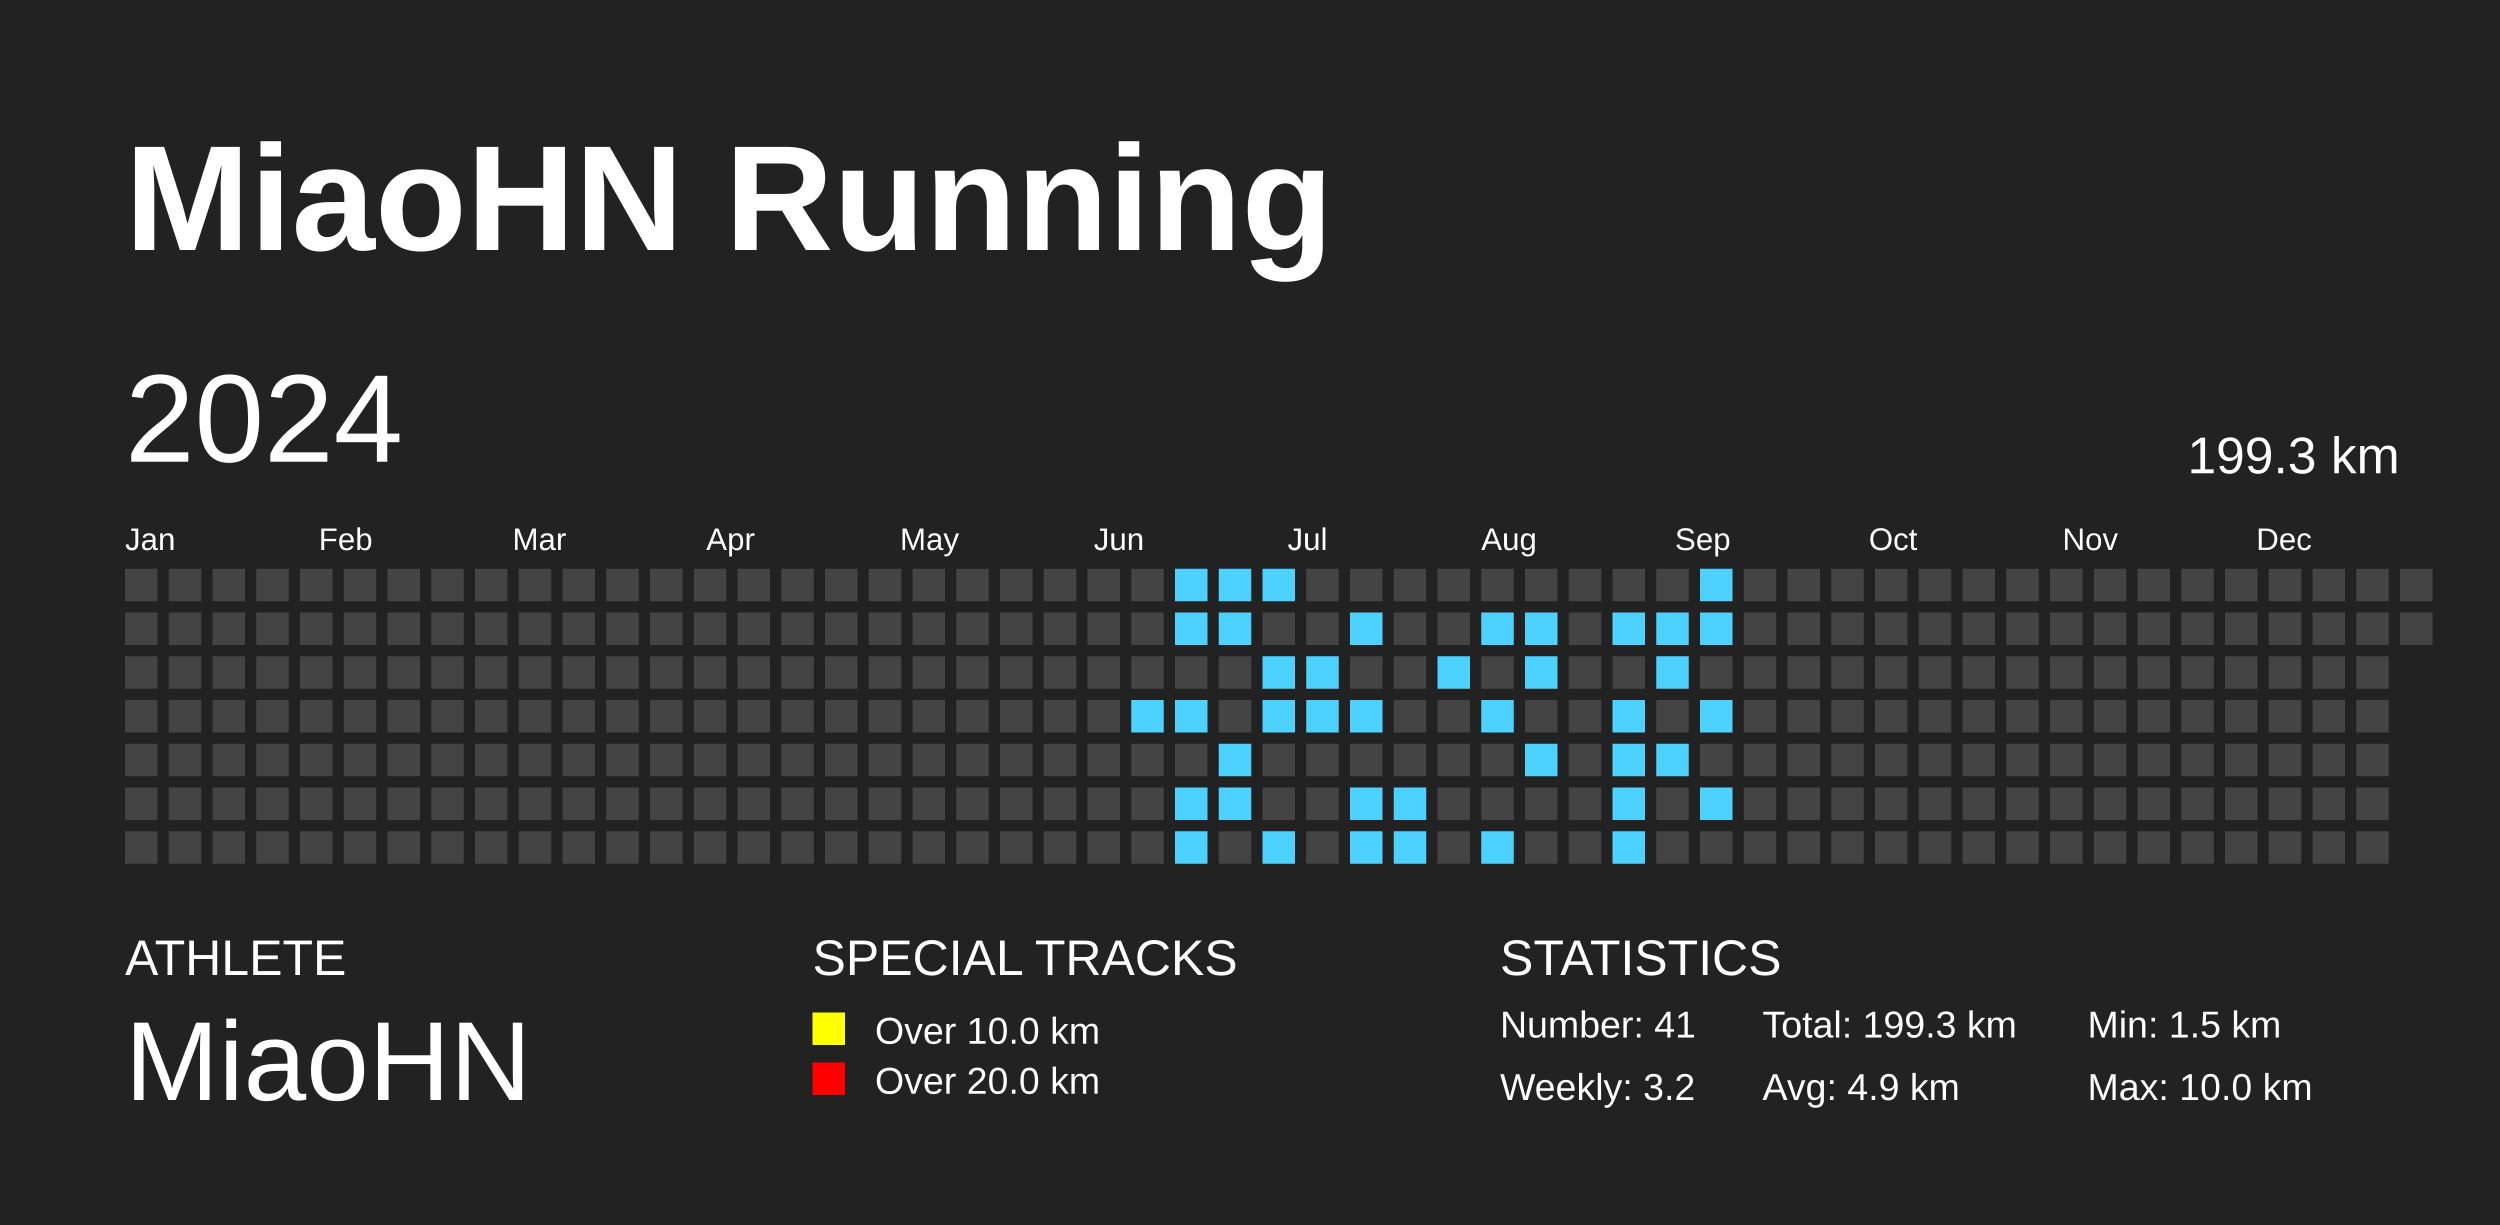
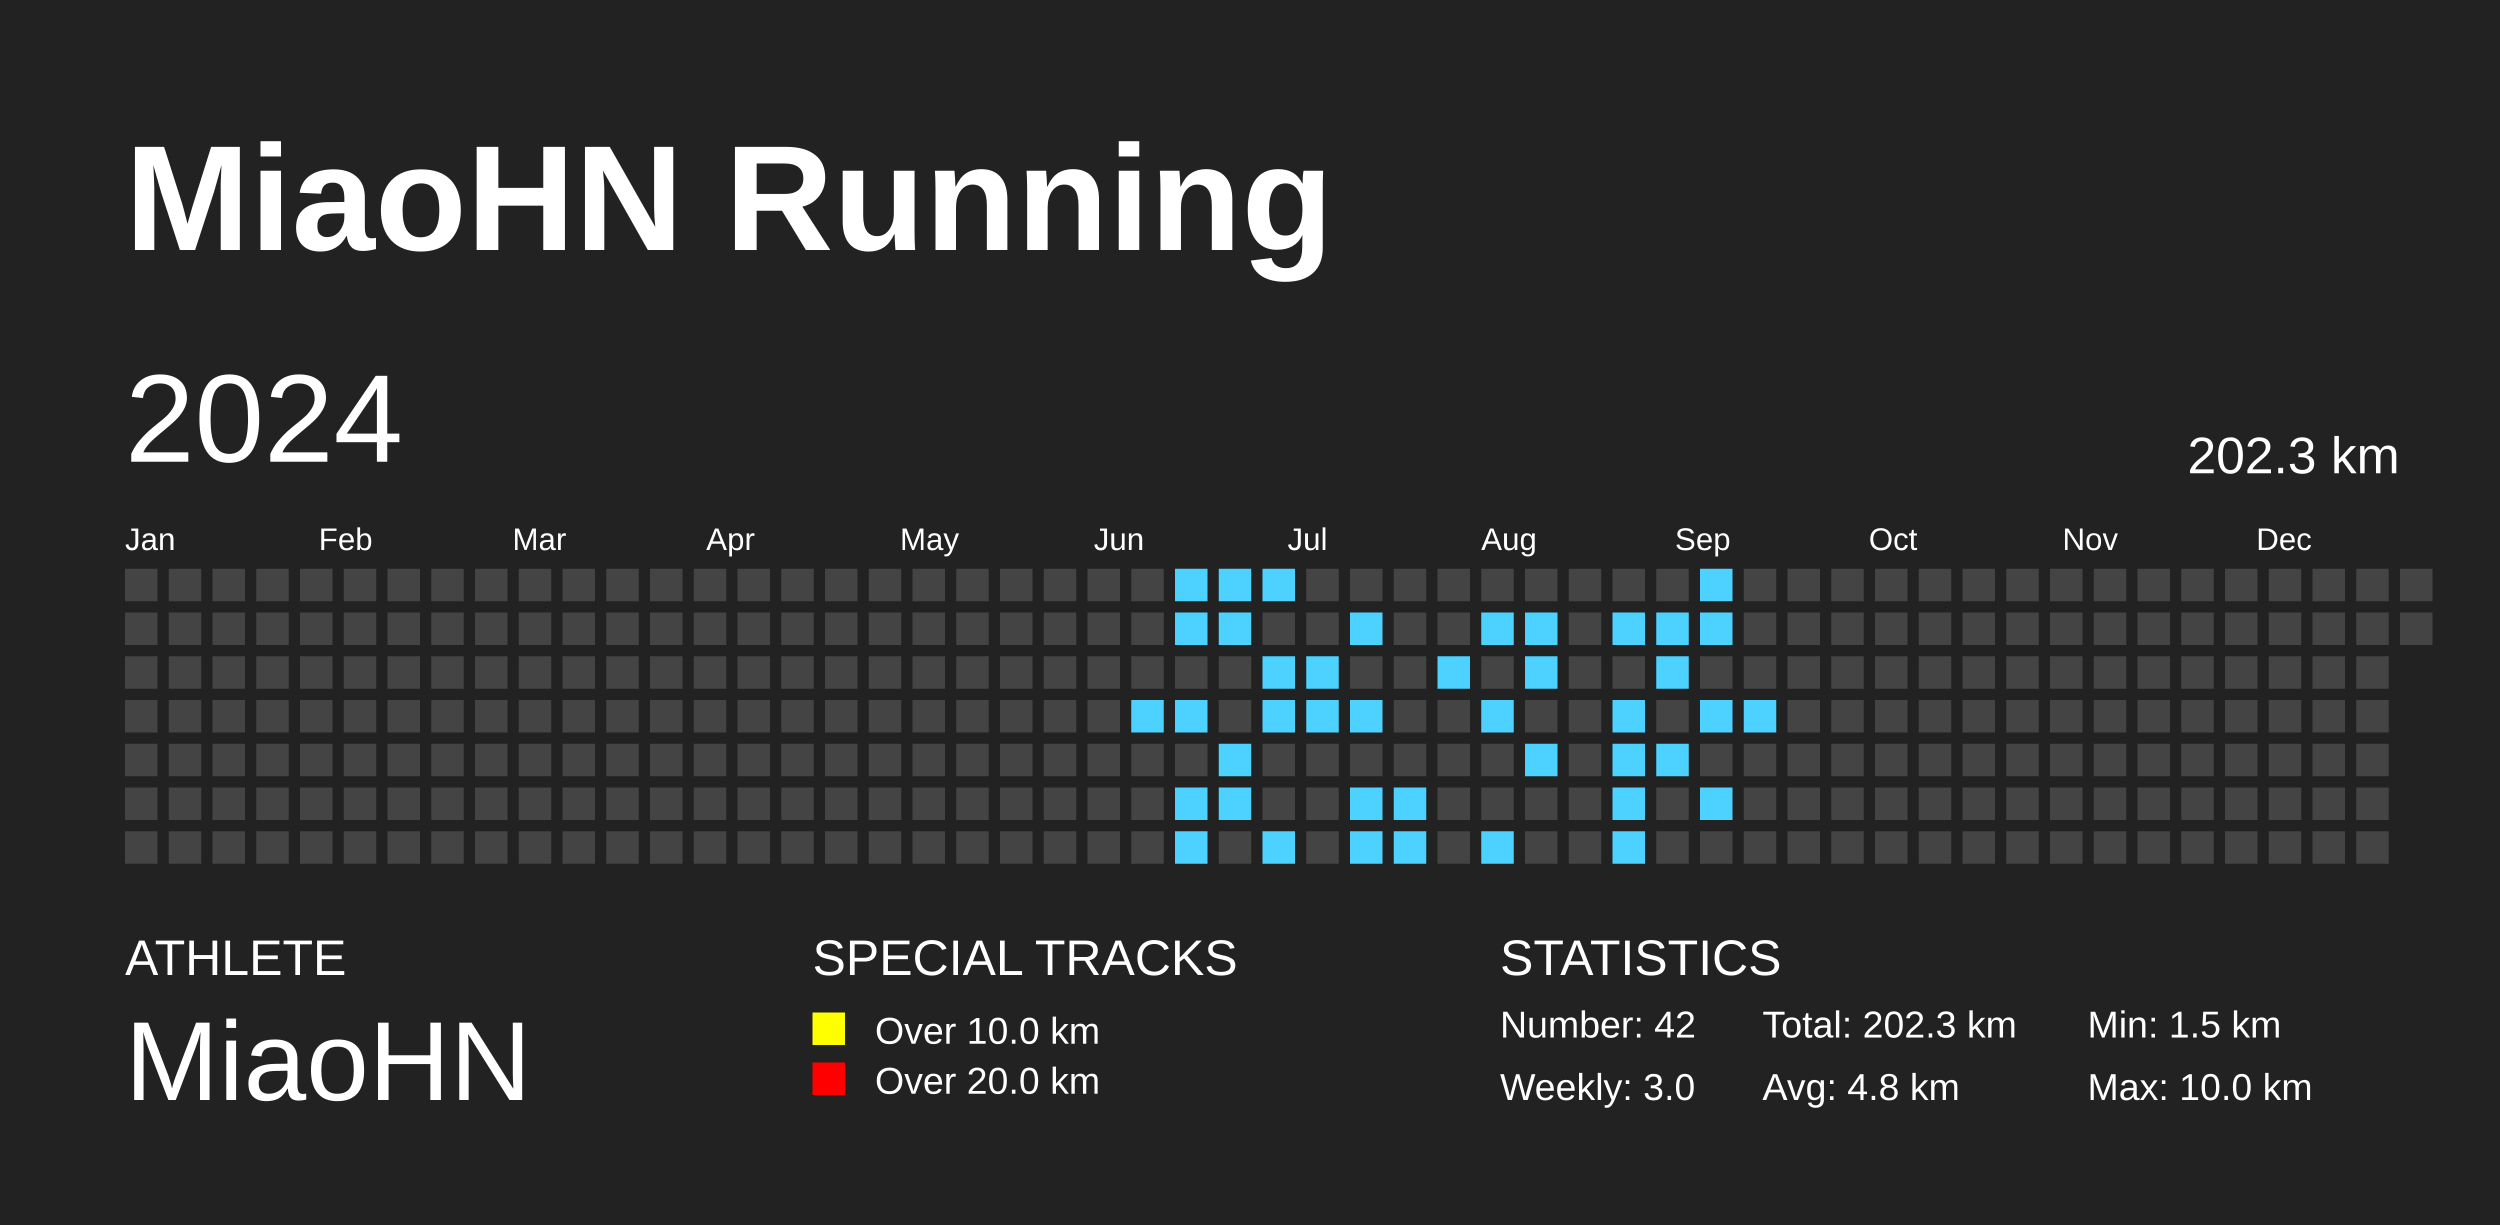
<svg xmlns="http://www.w3.org/2000/svg" baseProfile="full" height="98mm" version="1.1" viewBox="0,0,200,98" width="200mm">
  <defs />
  <rect fill="#222222" height="98" width="200" x="0" y="0" />
  <text fill="#FFFFFF" style="font-size:12px; font-family:Arial; font-weight:bold;" x="10" y="20">MiaoHN Running</text>
  <text fill="#FFFFFF" style="font-size:4px; font-family:Arial" x="10" y="78">ATHLETE</text>
  <text fill="#FFFFFF" style="font-size:9px; font-family:Arial" x="10" y="88">MiaoHN</text>
  <text fill="#FFFFFF" style="font-size:4px; font-family:Arial" x="65" y="78">SPECIAL TRACKS</text>
  <rect fill="yellow" height="2.6" width="2.6" x="65" y="81" />
  <text fill="#FFFFFF" style="font-size:3px; font-family:Arial" x="70" y="83.5">Over 10.0 km</text>
  <rect fill="red" height="2.6" width="2.6" x="65" y="85" />
  <text fill="#FFFFFF" style="font-size:3px; font-family:Arial" x="70" y="87.5">Over 20.0 km</text>
  <text fill="#FFFFFF" style="font-size:4px; font-family:Arial" x="120" y="78">STATISTICS</text>
-   <text fill="#FFFFFF" style="font-size:3px; font-family:Arial" x="120" y="83">Number: 41</text>
-   <text fill="#FFFFFF" style="font-size:3px; font-family:Arial" x="120" y="88">Weekly: 3.2</text>
-   <text fill="#FFFFFF" style="font-size:3px; font-family:Arial" x="141" y="83">Total: 199.3 km</text>
-   <text fill="#FFFFFF" style="font-size:3px; font-family:Arial" x="141" y="88">Avg: 4.9 km</text>
+   <text fill="#FFFFFF" style="font-size:3px; font-family:Arial" x="120" y="83">Number: 42</text>
+   <text fill="#FFFFFF" style="font-size:3px; font-family:Arial" x="120" y="88">Weekly: 3.0</text>
+   <text fill="#FFFFFF" style="font-size:3px; font-family:Arial" x="141" y="83">Total: 202.3 km</text>
+   <text fill="#FFFFFF" style="font-size:3px; font-family:Arial" x="141" y="88">Avg: 4.8 km</text>
  <text fill="#FFFFFF" style="font-size:3px; font-family:Arial" x="167" y="83">Min: 1.5 km</text>
  <text fill="#FFFFFF" style="font-size:3px; font-family:Arial" x="167" y="88">Max: 10.0 km</text>
  <text dominant-baseline="hanging" fill="#FFFFFF" style="font-size:10.0px; font-family:Arial;" x="10" y="30">2024</text>
-   <text dominant-baseline="hanging" fill="#FFFFFF" style="font-size:4.125px; font-family:Arial;" x="175" y="35">199.3 km</text>
+   <text dominant-baseline="hanging" fill="#FFFFFF" style="font-size:4.125px; font-family:Arial;" x="175" y="35">202.3 km</text>
  <text fill="#FFFFFF" style="font-size:2.5px; font-family:Arial" x="10.0" y="44">Jan</text>
  <text fill="#FFFFFF" style="font-size:2.5px; font-family:Arial" x="25.5" y="44">Feb</text>
  <text fill="#FFFFFF" style="font-size:2.5px; font-family:Arial" x="41.0" y="44">Mar</text>
  <text fill="#FFFFFF" style="font-size:2.5px; font-family:Arial" x="56.5" y="44">Apr</text>
  <text fill="#FFFFFF" style="font-size:2.5px; font-family:Arial" x="72.0" y="44">May</text>
  <text fill="#FFFFFF" style="font-size:2.5px; font-family:Arial" x="87.5" y="44">Jun</text>
  <text fill="#FFFFFF" style="font-size:2.5px; font-family:Arial" x="103.0" y="44">Jul</text>
  <text fill="#FFFFFF" style="font-size:2.5px; font-family:Arial" x="118.5" y="44">Aug</text>
  <text fill="#FFFFFF" style="font-size:2.5px; font-family:Arial" x="134.0" y="44">Sep</text>
  <text fill="#FFFFFF" style="font-size:2.5px; font-family:Arial" x="149.5" y="44">Oct</text>
  <text fill="#FFFFFF" style="font-size:2.5px; font-family:Arial" x="165.0" y="44">Nov</text>
  <text fill="#FFFFFF" style="font-size:2.5px; font-family:Arial" x="180.5" y="44">Dec</text>
  <rect fill="#444444" height="2.6" width="2.6" x="10.0" y="45.5" />
  <rect fill="#444444" height="2.6" width="2.6" x="10.0" y="49.0" />
  <rect fill="#444444" height="2.6" width="2.6" x="10.0" y="52.5" />
  <rect fill="#444444" height="2.6" width="2.6" x="10.0" y="56.0" />
  <rect fill="#444444" height="2.6" width="2.6" x="10.0" y="59.5" />
  <rect fill="#444444" height="2.6" width="2.6" x="10.0" y="63.0" />
  <rect fill="#444444" height="2.6" width="2.6" x="10.0" y="66.5" />
  <rect fill="#444444" height="2.6" width="2.6" x="13.5" y="45.5" />
  <rect fill="#444444" height="2.6" width="2.6" x="13.5" y="49.0" />
  <rect fill="#444444" height="2.6" width="2.6" x="13.5" y="52.5" />
  <rect fill="#444444" height="2.6" width="2.6" x="13.5" y="56.0" />
  <rect fill="#444444" height="2.6" width="2.6" x="13.5" y="59.5" />
  <rect fill="#444444" height="2.6" width="2.6" x="13.5" y="63.0" />
  <rect fill="#444444" height="2.6" width="2.6" x="13.5" y="66.5" />
  <rect fill="#444444" height="2.6" width="2.6" x="17.0" y="45.5" />
  <rect fill="#444444" height="2.6" width="2.6" x="17.0" y="49.0" />
  <rect fill="#444444" height="2.6" width="2.6" x="17.0" y="52.5" />
  <rect fill="#444444" height="2.6" width="2.6" x="17.0" y="56.0" />
  <rect fill="#444444" height="2.6" width="2.6" x="17.0" y="59.5" />
  <rect fill="#444444" height="2.6" width="2.6" x="17.0" y="63.0" />
  <rect fill="#444444" height="2.6" width="2.6" x="17.0" y="66.5" />
  <rect fill="#444444" height="2.6" width="2.6" x="20.5" y="45.5" />
  <rect fill="#444444" height="2.6" width="2.6" x="20.5" y="49.0" />
  <rect fill="#444444" height="2.6" width="2.6" x="20.5" y="52.5" />
  <rect fill="#444444" height="2.6" width="2.6" x="20.5" y="56.0" />
  <rect fill="#444444" height="2.6" width="2.6" x="20.5" y="59.5" />
  <rect fill="#444444" height="2.6" width="2.6" x="20.5" y="63.0" />
  <rect fill="#444444" height="2.6" width="2.6" x="20.5" y="66.5" />
  <rect fill="#444444" height="2.6" width="2.6" x="24.0" y="45.5" />
  <rect fill="#444444" height="2.6" width="2.6" x="24.0" y="49.0" />
  <rect fill="#444444" height="2.6" width="2.6" x="24.0" y="52.5" />
  <rect fill="#444444" height="2.6" width="2.6" x="24.0" y="56.0" />
  <rect fill="#444444" height="2.6" width="2.6" x="24.0" y="59.5" />
  <rect fill="#444444" height="2.6" width="2.6" x="24.0" y="63.0" />
  <rect fill="#444444" height="2.6" width="2.6" x="24.0" y="66.5" />
  <rect fill="#444444" height="2.6" width="2.6" x="27.5" y="45.5" />
  <rect fill="#444444" height="2.6" width="2.6" x="27.5" y="49.0" />
  <rect fill="#444444" height="2.6" width="2.6" x="27.5" y="52.5" />
  <rect fill="#444444" height="2.6" width="2.6" x="27.5" y="56.0" />
  <rect fill="#444444" height="2.6" width="2.6" x="27.5" y="59.5" />
  <rect fill="#444444" height="2.6" width="2.6" x="27.5" y="63.0" />
  <rect fill="#444444" height="2.6" width="2.6" x="27.5" y="66.5" />
  <rect fill="#444444" height="2.6" width="2.6" x="31.0" y="45.5" />
  <rect fill="#444444" height="2.6" width="2.6" x="31.0" y="49.0" />
  <rect fill="#444444" height="2.6" width="2.6" x="31.0" y="52.5" />
  <rect fill="#444444" height="2.6" width="2.6" x="31.0" y="56.0" />
  <rect fill="#444444" height="2.6" width="2.6" x="31.0" y="59.5" />
  <rect fill="#444444" height="2.6" width="2.6" x="31.0" y="63.0" />
  <rect fill="#444444" height="2.6" width="2.6" x="31.0" y="66.5" />
  <rect fill="#444444" height="2.6" width="2.6" x="34.5" y="45.5" />
  <rect fill="#444444" height="2.6" width="2.6" x="34.5" y="49.0" />
  <rect fill="#444444" height="2.6" width="2.6" x="34.5" y="52.5" />
  <rect fill="#444444" height="2.6" width="2.6" x="34.5" y="56.0" />
  <rect fill="#444444" height="2.6" width="2.6" x="34.5" y="59.5" />
  <rect fill="#444444" height="2.6" width="2.6" x="34.5" y="63.0" />
  <rect fill="#444444" height="2.6" width="2.6" x="34.5" y="66.5" />
  <rect fill="#444444" height="2.6" width="2.6" x="38.0" y="45.5" />
  <rect fill="#444444" height="2.6" width="2.6" x="38.0" y="49.0" />
  <rect fill="#444444" height="2.6" width="2.6" x="38.0" y="52.5" />
  <rect fill="#444444" height="2.6" width="2.6" x="38.0" y="56.0" />
  <rect fill="#444444" height="2.6" width="2.6" x="38.0" y="59.5" />
  <rect fill="#444444" height="2.6" width="2.6" x="38.0" y="63.0" />
  <rect fill="#444444" height="2.6" width="2.6" x="38.0" y="66.5" />
  <rect fill="#444444" height="2.6" width="2.6" x="41.5" y="45.5" />
  <rect fill="#444444" height="2.6" width="2.6" x="41.5" y="49.0" />
  <rect fill="#444444" height="2.6" width="2.6" x="41.5" y="52.5" />
  <rect fill="#444444" height="2.6" width="2.6" x="41.5" y="56.0" />
  <rect fill="#444444" height="2.6" width="2.6" x="41.5" y="59.5" />
  <rect fill="#444444" height="2.6" width="2.6" x="41.5" y="63.0" />
  <rect fill="#444444" height="2.6" width="2.6" x="41.5" y="66.5" />
  <rect fill="#444444" height="2.6" width="2.6" x="45.0" y="45.5" />
  <rect fill="#444444" height="2.6" width="2.6" x="45.0" y="49.0" />
  <rect fill="#444444" height="2.6" width="2.6" x="45.0" y="52.5" />
  <rect fill="#444444" height="2.6" width="2.6" x="45.0" y="56.0" />
  <rect fill="#444444" height="2.6" width="2.6" x="45.0" y="59.5" />
  <rect fill="#444444" height="2.6" width="2.6" x="45.0" y="63.0" />
  <rect fill="#444444" height="2.6" width="2.6" x="45.0" y="66.5" />
  <rect fill="#444444" height="2.6" width="2.6" x="48.5" y="45.5" />
  <rect fill="#444444" height="2.6" width="2.6" x="48.5" y="49.0" />
  <rect fill="#444444" height="2.6" width="2.6" x="48.5" y="52.5" />
  <rect fill="#444444" height="2.6" width="2.6" x="48.5" y="56.0" />
  <rect fill="#444444" height="2.6" width="2.6" x="48.5" y="59.5" />
  <rect fill="#444444" height="2.6" width="2.6" x="48.5" y="63.0" />
  <rect fill="#444444" height="2.6" width="2.6" x="48.5" y="66.5" />
  <rect fill="#444444" height="2.6" width="2.6" x="52.0" y="45.5" />
  <rect fill="#444444" height="2.6" width="2.6" x="52.0" y="49.0" />
  <rect fill="#444444" height="2.6" width="2.6" x="52.0" y="52.5" />
  <rect fill="#444444" height="2.6" width="2.6" x="52.0" y="56.0" />
  <rect fill="#444444" height="2.6" width="2.6" x="52.0" y="59.5" />
  <rect fill="#444444" height="2.6" width="2.6" x="52.0" y="63.0" />
  <rect fill="#444444" height="2.6" width="2.6" x="52.0" y="66.5" />
  <rect fill="#444444" height="2.6" width="2.6" x="55.5" y="45.5" />
  <rect fill="#444444" height="2.6" width="2.6" x="55.5" y="49.0" />
  <rect fill="#444444" height="2.6" width="2.6" x="55.5" y="52.5" />
  <rect fill="#444444" height="2.6" width="2.6" x="55.5" y="56.0" />
  <rect fill="#444444" height="2.6" width="2.6" x="55.5" y="59.5" />
  <rect fill="#444444" height="2.6" width="2.6" x="55.5" y="63.0" />
  <rect fill="#444444" height="2.6" width="2.6" x="55.5" y="66.5" />
  <rect fill="#444444" height="2.6" width="2.6" x="59.0" y="45.5" />
  <rect fill="#444444" height="2.6" width="2.6" x="59.0" y="49.0" />
  <rect fill="#444444" height="2.6" width="2.6" x="59.0" y="52.5" />
  <rect fill="#444444" height="2.6" width="2.6" x="59.0" y="56.0" />
  <rect fill="#444444" height="2.6" width="2.6" x="59.0" y="59.5" />
  <rect fill="#444444" height="2.6" width="2.6" x="59.0" y="63.0" />
  <rect fill="#444444" height="2.6" width="2.6" x="59.0" y="66.5" />
  <rect fill="#444444" height="2.6" width="2.6" x="62.5" y="45.5" />
  <rect fill="#444444" height="2.6" width="2.6" x="62.5" y="49.0" />
  <rect fill="#444444" height="2.6" width="2.6" x="62.5" y="52.5" />
  <rect fill="#444444" height="2.6" width="2.6" x="62.5" y="56.0" />
  <rect fill="#444444" height="2.6" width="2.6" x="62.5" y="59.5" />
  <rect fill="#444444" height="2.6" width="2.6" x="62.5" y="63.0" />
  <rect fill="#444444" height="2.6" width="2.6" x="62.5" y="66.5" />
  <rect fill="#444444" height="2.6" width="2.6" x="66.0" y="45.5" />
  <rect fill="#444444" height="2.6" width="2.6" x="66.0" y="49.0" />
  <rect fill="#444444" height="2.6" width="2.6" x="66.0" y="52.5" />
  <rect fill="#444444" height="2.6" width="2.6" x="66.0" y="56.0" />
  <rect fill="#444444" height="2.6" width="2.6" x="66.0" y="59.5" />
  <rect fill="#444444" height="2.6" width="2.6" x="66.0" y="63.0" />
  <rect fill="#444444" height="2.6" width="2.6" x="66.0" y="66.5" />
  <rect fill="#444444" height="2.6" width="2.6" x="69.5" y="45.5" />
  <rect fill="#444444" height="2.6" width="2.6" x="69.5" y="49.0" />
  <rect fill="#444444" height="2.6" width="2.6" x="69.5" y="52.5" />
  <rect fill="#444444" height="2.6" width="2.6" x="69.5" y="56.0" />
  <rect fill="#444444" height="2.6" width="2.6" x="69.5" y="59.5" />
  <rect fill="#444444" height="2.6" width="2.6" x="69.5" y="63.0" />
  <rect fill="#444444" height="2.6" width="2.6" x="69.5" y="66.5" />
  <rect fill="#444444" height="2.6" width="2.6" x="73.0" y="45.5" />
  <rect fill="#444444" height="2.6" width="2.6" x="73.0" y="49.0" />
  <rect fill="#444444" height="2.6" width="2.6" x="73.0" y="52.5" />
  <rect fill="#444444" height="2.6" width="2.6" x="73.0" y="56.0" />
  <rect fill="#444444" height="2.6" width="2.6" x="73.0" y="59.5" />
  <rect fill="#444444" height="2.6" width="2.6" x="73.0" y="63.0" />
  <rect fill="#444444" height="2.6" width="2.6" x="73.0" y="66.5" />
  <rect fill="#444444" height="2.6" width="2.6" x="76.5" y="45.5" />
  <rect fill="#444444" height="2.6" width="2.6" x="76.5" y="49.0" />
  <rect fill="#444444" height="2.6" width="2.6" x="76.5" y="52.5" />
  <rect fill="#444444" height="2.6" width="2.6" x="76.5" y="56.0" />
  <rect fill="#444444" height="2.6" width="2.6" x="76.5" y="59.5" />
  <rect fill="#444444" height="2.6" width="2.6" x="76.5" y="63.0" />
  <rect fill="#444444" height="2.6" width="2.6" x="76.5" y="66.5" />
  <rect fill="#444444" height="2.6" width="2.6" x="80.0" y="45.5" />
  <rect fill="#444444" height="2.6" width="2.6" x="80.0" y="49.0" />
  <rect fill="#444444" height="2.6" width="2.6" x="80.0" y="52.5" />
  <rect fill="#444444" height="2.6" width="2.6" x="80.0" y="56.0" />
  <rect fill="#444444" height="2.6" width="2.6" x="80.0" y="59.5" />
  <rect fill="#444444" height="2.6" width="2.6" x="80.0" y="63.0" />
  <rect fill="#444444" height="2.6" width="2.6" x="80.0" y="66.5" />
  <rect fill="#444444" height="2.6" width="2.6" x="83.5" y="45.5" />
  <rect fill="#444444" height="2.6" width="2.6" x="83.5" y="49.0" />
  <rect fill="#444444" height="2.6" width="2.6" x="83.5" y="52.5" />
  <rect fill="#444444" height="2.6" width="2.6" x="83.5" y="56.0" />
  <rect fill="#444444" height="2.6" width="2.6" x="83.5" y="59.5" />
  <rect fill="#444444" height="2.6" width="2.6" x="83.5" y="63.0" />
  <rect fill="#444444" height="2.6" width="2.6" x="83.5" y="66.5" />
  <rect fill="#444444" height="2.6" width="2.6" x="87.0" y="45.5" />
  <rect fill="#444444" height="2.6" width="2.6" x="87.0" y="49.0" />
  <rect fill="#444444" height="2.6" width="2.6" x="87.0" y="52.5" />
  <rect fill="#444444" height="2.6" width="2.6" x="87.0" y="56.0" />
  <rect fill="#444444" height="2.6" width="2.6" x="87.0" y="59.5" />
  <rect fill="#444444" height="2.6" width="2.6" x="87.0" y="63.0" />
  <rect fill="#444444" height="2.6" width="2.6" x="87.0" y="66.5" />
  <rect fill="#444444" height="2.6" width="2.6" x="90.5" y="45.5" />
  <rect fill="#444444" height="2.6" width="2.6" x="90.5" y="49.0" />
  <rect fill="#444444" height="2.6" width="2.6" x="90.5" y="52.5" />
  <rect fill="#4dd2ff" height="2.6" width="2.6" x="90.5" y="56.0" />
  <rect fill="#444444" height="2.6" width="2.6" x="90.5" y="59.5" />
  <rect fill="#444444" height="2.6" width="2.6" x="90.5" y="63.0" />
  <rect fill="#444444" height="2.6" width="2.6" x="90.5" y="66.5" />
  <rect fill="#4dd2ff" height="2.6" width="2.6" x="94.0" y="45.5" />
  <rect fill="#4dd2ff" height="2.6" width="2.6" x="94.0" y="49.0" />
  <rect fill="#444444" height="2.6" width="2.6" x="94.0" y="52.5" />
  <rect fill="#4dd2ff" height="2.6" width="2.6" x="94.0" y="56.0" />
  <rect fill="#444444" height="2.6" width="2.6" x="94.0" y="59.5" />
  <rect fill="#4dd2ff" height="2.6" width="2.6" x="94.0" y="63.0" />
  <rect fill="#4dd2ff" height="2.6" width="2.6" x="94.0" y="66.5" />
  <rect fill="#4dd2ff" height="2.6" width="2.6" x="97.5" y="45.5" />
  <rect fill="#4dd2ff" height="2.6" width="2.6" x="97.5" y="49.0" />
  <rect fill="#444444" height="2.6" width="2.6" x="97.5" y="52.5" />
  <rect fill="#444444" height="2.6" width="2.6" x="97.5" y="56.0" />
  <rect fill="#4dd2ff" height="2.6" width="2.6" x="97.5" y="59.5" />
  <rect fill="#4dd2ff" height="2.6" width="2.6" x="97.5" y="63.0" />
  <rect fill="#444444" height="2.6" width="2.6" x="97.5" y="66.5" />
  <rect fill="#4dd2ff" height="2.6" width="2.6" x="101.0" y="45.5" />
  <rect fill="#444444" height="2.6" width="2.6" x="101.0" y="49.0" />
  <rect fill="#4dd2ff" height="2.6" width="2.6" x="101.0" y="52.5" />
  <rect fill="#4dd2ff" height="2.6" width="2.6" x="101.0" y="56.0" />
  <rect fill="#444444" height="2.6" width="2.6" x="101.0" y="59.5" />
  <rect fill="#444444" height="2.6" width="2.6" x="101.0" y="63.0" />
  <rect fill="#4dd2ff" height="2.6" width="2.6" x="101.0" y="66.5" />
  <rect fill="#444444" height="2.6" width="2.6" x="104.5" y="45.5" />
  <rect fill="#444444" height="2.6" width="2.6" x="104.5" y="49.0" />
  <rect fill="#4dd2ff" height="2.6" width="2.6" x="104.5" y="52.5" />
  <rect fill="#4dd2ff" height="2.6" width="2.6" x="104.5" y="56.0" />
  <rect fill="#444444" height="2.6" width="2.6" x="104.5" y="59.5" />
  <rect fill="#444444" height="2.6" width="2.6" x="104.5" y="63.0" />
  <rect fill="#444444" height="2.6" width="2.6" x="104.5" y="66.5" />
  <rect fill="#444444" height="2.6" width="2.6" x="108.0" y="45.5" />
  <rect fill="#4dd2ff" height="2.6" width="2.6" x="108.0" y="49.0" />
  <rect fill="#444444" height="2.6" width="2.6" x="108.0" y="52.5" />
  <rect fill="#4dd2ff" height="2.6" width="2.6" x="108.0" y="56.0" />
  <rect fill="#444444" height="2.6" width="2.6" x="108.0" y="59.5" />
  <rect fill="#4dd2ff" height="2.6" width="2.6" x="108.0" y="63.0" />
  <rect fill="#4dd2ff" height="2.6" width="2.6" x="108.0" y="66.5" />
  <rect fill="#444444" height="2.6" width="2.6" x="111.5" y="45.5" />
  <rect fill="#444444" height="2.6" width="2.6" x="111.5" y="49.0" />
  <rect fill="#444444" height="2.6" width="2.6" x="111.5" y="52.5" />
  <rect fill="#444444" height="2.6" width="2.6" x="111.5" y="56.0" />
  <rect fill="#444444" height="2.6" width="2.6" x="111.5" y="59.5" />
  <rect fill="#4dd2ff" height="2.6" width="2.6" x="111.5" y="63.0" />
  <rect fill="#4dd2ff" height="2.6" width="2.6" x="111.5" y="66.5" />
  <rect fill="#444444" height="2.6" width="2.6" x="115.0" y="45.5" />
  <rect fill="#444444" height="2.6" width="2.6" x="115.0" y="49.0" />
  <rect fill="#4dd2ff" height="2.6" width="2.6" x="115.0" y="52.5" />
  <rect fill="#444444" height="2.6" width="2.6" x="115.0" y="56.0" />
  <rect fill="#444444" height="2.6" width="2.6" x="115.0" y="59.5" />
  <rect fill="#444444" height="2.6" width="2.6" x="115.0" y="63.0" />
  <rect fill="#444444" height="2.6" width="2.6" x="115.0" y="66.5" />
  <rect fill="#444444" height="2.6" width="2.6" x="118.5" y="45.5" />
  <rect fill="#4dd2ff" height="2.6" width="2.6" x="118.5" y="49.0" />
  <rect fill="#444444" height="2.6" width="2.6" x="118.5" y="52.5" />
  <rect fill="#4dd2ff" height="2.6" width="2.6" x="118.5" y="56.0" />
  <rect fill="#444444" height="2.6" width="2.6" x="118.5" y="59.5" />
  <rect fill="#444444" height="2.6" width="2.6" x="118.5" y="63.0" />
  <rect fill="#4dd2ff" height="2.6" width="2.6" x="118.5" y="66.5" />
  <rect fill="#444444" height="2.6" width="2.6" x="122.0" y="45.5" />
  <rect fill="#4dd2ff" height="2.6" width="2.6" x="122.0" y="49.0" />
  <rect fill="#4dd2ff" height="2.6" width="2.6" x="122.0" y="52.5" />
  <rect fill="#444444" height="2.6" width="2.6" x="122.0" y="56.0" />
  <rect fill="#4dd2ff" height="2.6" width="2.6" x="122.0" y="59.5" />
  <rect fill="#444444" height="2.6" width="2.6" x="122.0" y="63.0" />
  <rect fill="#444444" height="2.6" width="2.6" x="122.0" y="66.5" />
  <rect fill="#444444" height="2.6" width="2.6" x="125.5" y="45.5" />
  <rect fill="#444444" height="2.6" width="2.6" x="125.5" y="49.0" />
  <rect fill="#444444" height="2.6" width="2.6" x="125.5" y="52.5" />
  <rect fill="#444444" height="2.6" width="2.6" x="125.5" y="56.0" />
  <rect fill="#444444" height="2.6" width="2.6" x="125.5" y="59.5" />
  <rect fill="#444444" height="2.6" width="2.6" x="125.5" y="63.0" />
  <rect fill="#444444" height="2.6" width="2.6" x="125.5" y="66.5" />
  <rect fill="#444444" height="2.6" width="2.6" x="129.0" y="45.5" />
  <rect fill="#4dd2ff" height="2.6" width="2.6" x="129.0" y="49.0" />
  <rect fill="#444444" height="2.6" width="2.6" x="129.0" y="52.5" />
  <rect fill="#4dd2ff" height="2.6" width="2.6" x="129.0" y="56.0" />
  <rect fill="#4dd2ff" height="2.6" width="2.6" x="129.0" y="59.5" />
  <rect fill="#4dd2ff" height="2.6" width="2.6" x="129.0" y="63.0" />
  <rect fill="#4dd2ff" height="2.6" width="2.6" x="129.0" y="66.5" />
  <rect fill="#444444" height="2.6" width="2.6" x="132.5" y="45.5" />
  <rect fill="#4dd2ff" height="2.6" width="2.6" x="132.5" y="49.0" />
  <rect fill="#4dd2ff" height="2.6" width="2.6" x="132.5" y="52.5" />
  <rect fill="#444444" height="2.6" width="2.6" x="132.5" y="56.0" />
  <rect fill="#4dd2ff" height="2.6" width="2.6" x="132.5" y="59.5" />
  <rect fill="#444444" height="2.6" width="2.6" x="132.5" y="63.0" />
  <rect fill="#444444" height="2.6" width="2.6" x="132.5" y="66.5" />
  <rect fill="#4dd2ff" height="2.6" width="2.6" x="136.0" y="45.5" />
  <rect fill="#4dd2ff" height="2.6" width="2.6" x="136.0" y="49.0" />
  <rect fill="#444444" height="2.6" width="2.6" x="136.0" y="52.5" />
  <rect fill="#4dd2ff" height="2.6" width="2.6" x="136.0" y="56.0" />
  <rect fill="#444444" height="2.6" width="2.6" x="136.0" y="59.5" />
  <rect fill="#4dd2ff" height="2.6" width="2.6" x="136.0" y="63.0" />
  <rect fill="#444444" height="2.6" width="2.6" x="136.0" y="66.5" />
  <rect fill="#444444" height="2.6" width="2.6" x="139.5" y="45.5" />
  <rect fill="#444444" height="2.6" width="2.6" x="139.5" y="49.0" />
  <rect fill="#444444" height="2.6" width="2.6" x="139.5" y="52.5" />
-   <rect fill="#444444" height="2.6" width="2.6" x="139.5" y="56.0" />
+   <rect fill="#4dd2ff" height="2.6" width="2.6" x="139.5" y="56.0" />
  <rect fill="#444444" height="2.6" width="2.6" x="139.5" y="59.5" />
  <rect fill="#444444" height="2.6" width="2.6" x="139.5" y="63.0" />
  <rect fill="#444444" height="2.6" width="2.6" x="139.5" y="66.5" />
  <rect fill="#444444" height="2.6" width="2.6" x="143.0" y="45.5" />
  <rect fill="#444444" height="2.6" width="2.6" x="143.0" y="49.0" />
  <rect fill="#444444" height="2.6" width="2.6" x="143.0" y="52.5" />
  <rect fill="#444444" height="2.6" width="2.6" x="143.0" y="56.0" />
  <rect fill="#444444" height="2.6" width="2.6" x="143.0" y="59.5" />
  <rect fill="#444444" height="2.6" width="2.6" x="143.0" y="63.0" />
  <rect fill="#444444" height="2.6" width="2.6" x="143.0" y="66.5" />
  <rect fill="#444444" height="2.6" width="2.6" x="146.5" y="45.5" />
  <rect fill="#444444" height="2.6" width="2.6" x="146.5" y="49.0" />
  <rect fill="#444444" height="2.6" width="2.6" x="146.5" y="52.5" />
  <rect fill="#444444" height="2.6" width="2.6" x="146.5" y="56.0" />
  <rect fill="#444444" height="2.6" width="2.6" x="146.5" y="59.5" />
  <rect fill="#444444" height="2.6" width="2.6" x="146.5" y="63.0" />
  <rect fill="#444444" height="2.6" width="2.6" x="146.5" y="66.5" />
  <rect fill="#444444" height="2.6" width="2.6" x="150.0" y="45.5" />
  <rect fill="#444444" height="2.6" width="2.6" x="150.0" y="49.0" />
  <rect fill="#444444" height="2.6" width="2.6" x="150.0" y="52.5" />
  <rect fill="#444444" height="2.6" width="2.6" x="150.0" y="56.0" />
  <rect fill="#444444" height="2.6" width="2.6" x="150.0" y="59.5" />
  <rect fill="#444444" height="2.6" width="2.6" x="150.0" y="63.0" />
  <rect fill="#444444" height="2.6" width="2.6" x="150.0" y="66.5" />
  <rect fill="#444444" height="2.6" width="2.6" x="153.5" y="45.5" />
  <rect fill="#444444" height="2.6" width="2.6" x="153.5" y="49.0" />
  <rect fill="#444444" height="2.6" width="2.6" x="153.5" y="52.5" />
  <rect fill="#444444" height="2.6" width="2.6" x="153.5" y="56.0" />
  <rect fill="#444444" height="2.6" width="2.6" x="153.5" y="59.5" />
  <rect fill="#444444" height="2.6" width="2.6" x="153.5" y="63.0" />
  <rect fill="#444444" height="2.6" width="2.6" x="153.5" y="66.5" />
  <rect fill="#444444" height="2.6" width="2.6" x="157.0" y="45.5" />
  <rect fill="#444444" height="2.6" width="2.6" x="157.0" y="49.0" />
  <rect fill="#444444" height="2.6" width="2.6" x="157.0" y="52.5" />
  <rect fill="#444444" height="2.6" width="2.6" x="157.0" y="56.0" />
  <rect fill="#444444" height="2.6" width="2.6" x="157.0" y="59.5" />
  <rect fill="#444444" height="2.6" width="2.6" x="157.0" y="63.0" />
  <rect fill="#444444" height="2.6" width="2.6" x="157.0" y="66.5" />
  <rect fill="#444444" height="2.6" width="2.6" x="160.5" y="45.5" />
  <rect fill="#444444" height="2.6" width="2.6" x="160.5" y="49.0" />
  <rect fill="#444444" height="2.6" width="2.6" x="160.5" y="52.5" />
  <rect fill="#444444" height="2.6" width="2.6" x="160.5" y="56.0" />
  <rect fill="#444444" height="2.6" width="2.6" x="160.5" y="59.5" />
  <rect fill="#444444" height="2.6" width="2.6" x="160.5" y="63.0" />
  <rect fill="#444444" height="2.6" width="2.6" x="160.5" y="66.5" />
  <rect fill="#444444" height="2.6" width="2.6" x="164.0" y="45.5" />
  <rect fill="#444444" height="2.6" width="2.6" x="164.0" y="49.0" />
  <rect fill="#444444" height="2.6" width="2.6" x="164.0" y="52.5" />
  <rect fill="#444444" height="2.6" width="2.6" x="164.0" y="56.0" />
  <rect fill="#444444" height="2.6" width="2.6" x="164.0" y="59.5" />
  <rect fill="#444444" height="2.6" width="2.6" x="164.0" y="63.0" />
  <rect fill="#444444" height="2.6" width="2.6" x="164.0" y="66.5" />
  <rect fill="#444444" height="2.6" width="2.6" x="167.5" y="45.5" />
  <rect fill="#444444" height="2.6" width="2.6" x="167.5" y="49.0" />
  <rect fill="#444444" height="2.6" width="2.6" x="167.5" y="52.5" />
  <rect fill="#444444" height="2.6" width="2.6" x="167.5" y="56.0" />
  <rect fill="#444444" height="2.6" width="2.6" x="167.5" y="59.5" />
  <rect fill="#444444" height="2.6" width="2.6" x="167.5" y="63.0" />
  <rect fill="#444444" height="2.6" width="2.6" x="167.5" y="66.5" />
  <rect fill="#444444" height="2.6" width="2.6" x="171.0" y="45.5" />
  <rect fill="#444444" height="2.6" width="2.6" x="171.0" y="49.0" />
  <rect fill="#444444" height="2.6" width="2.6" x="171.0" y="52.5" />
  <rect fill="#444444" height="2.6" width="2.6" x="171.0" y="56.0" />
  <rect fill="#444444" height="2.6" width="2.6" x="171.0" y="59.5" />
  <rect fill="#444444" height="2.6" width="2.6" x="171.0" y="63.0" />
  <rect fill="#444444" height="2.6" width="2.6" x="171.0" y="66.5" />
  <rect fill="#444444" height="2.6" width="2.6" x="174.5" y="45.5" />
  <rect fill="#444444" height="2.6" width="2.6" x="174.5" y="49.0" />
  <rect fill="#444444" height="2.6" width="2.6" x="174.5" y="52.5" />
  <rect fill="#444444" height="2.6" width="2.6" x="174.5" y="56.0" />
  <rect fill="#444444" height="2.6" width="2.6" x="174.5" y="59.5" />
  <rect fill="#444444" height="2.6" width="2.6" x="174.5" y="63.0" />
  <rect fill="#444444" height="2.6" width="2.6" x="174.5" y="66.5" />
  <rect fill="#444444" height="2.6" width="2.6" x="178.0" y="45.5" />
  <rect fill="#444444" height="2.6" width="2.6" x="178.0" y="49.0" />
  <rect fill="#444444" height="2.6" width="2.6" x="178.0" y="52.5" />
  <rect fill="#444444" height="2.6" width="2.6" x="178.0" y="56.0" />
  <rect fill="#444444" height="2.6" width="2.6" x="178.0" y="59.5" />
  <rect fill="#444444" height="2.6" width="2.6" x="178.0" y="63.0" />
  <rect fill="#444444" height="2.6" width="2.6" x="178.0" y="66.5" />
  <rect fill="#444444" height="2.6" width="2.6" x="181.5" y="45.5" />
  <rect fill="#444444" height="2.6" width="2.6" x="181.5" y="49.0" />
  <rect fill="#444444" height="2.6" width="2.6" x="181.5" y="52.5" />
  <rect fill="#444444" height="2.6" width="2.6" x="181.5" y="56.0" />
  <rect fill="#444444" height="2.6" width="2.6" x="181.5" y="59.5" />
  <rect fill="#444444" height="2.6" width="2.6" x="181.5" y="63.0" />
  <rect fill="#444444" height="2.6" width="2.6" x="181.5" y="66.5" />
  <rect fill="#444444" height="2.6" width="2.6" x="185.0" y="45.5" />
  <rect fill="#444444" height="2.6" width="2.6" x="185.0" y="49.0" />
  <rect fill="#444444" height="2.6" width="2.6" x="185.0" y="52.5" />
  <rect fill="#444444" height="2.6" width="2.6" x="185.0" y="56.0" />
  <rect fill="#444444" height="2.6" width="2.6" x="185.0" y="59.5" />
  <rect fill="#444444" height="2.6" width="2.6" x="185.0" y="63.0" />
  <rect fill="#444444" height="2.6" width="2.6" x="185.0" y="66.5" />
  <rect fill="#444444" height="2.6" width="2.6" x="188.5" y="45.5" />
  <rect fill="#444444" height="2.6" width="2.6" x="188.5" y="49.0" />
  <rect fill="#444444" height="2.6" width="2.6" x="188.5" y="52.5" />
  <rect fill="#444444" height="2.6" width="2.6" x="188.5" y="56.0" />
  <rect fill="#444444" height="2.6" width="2.6" x="188.5" y="59.5" />
  <rect fill="#444444" height="2.6" width="2.6" x="188.5" y="63.0" />
  <rect fill="#444444" height="2.6" width="2.6" x="188.5" y="66.5" />
  <rect fill="#444444" height="2.6" width="2.6" x="192.0" y="45.5" />
  <rect fill="#444444" height="2.6" width="2.6" x="192.0" y="49.0" />
</svg>
